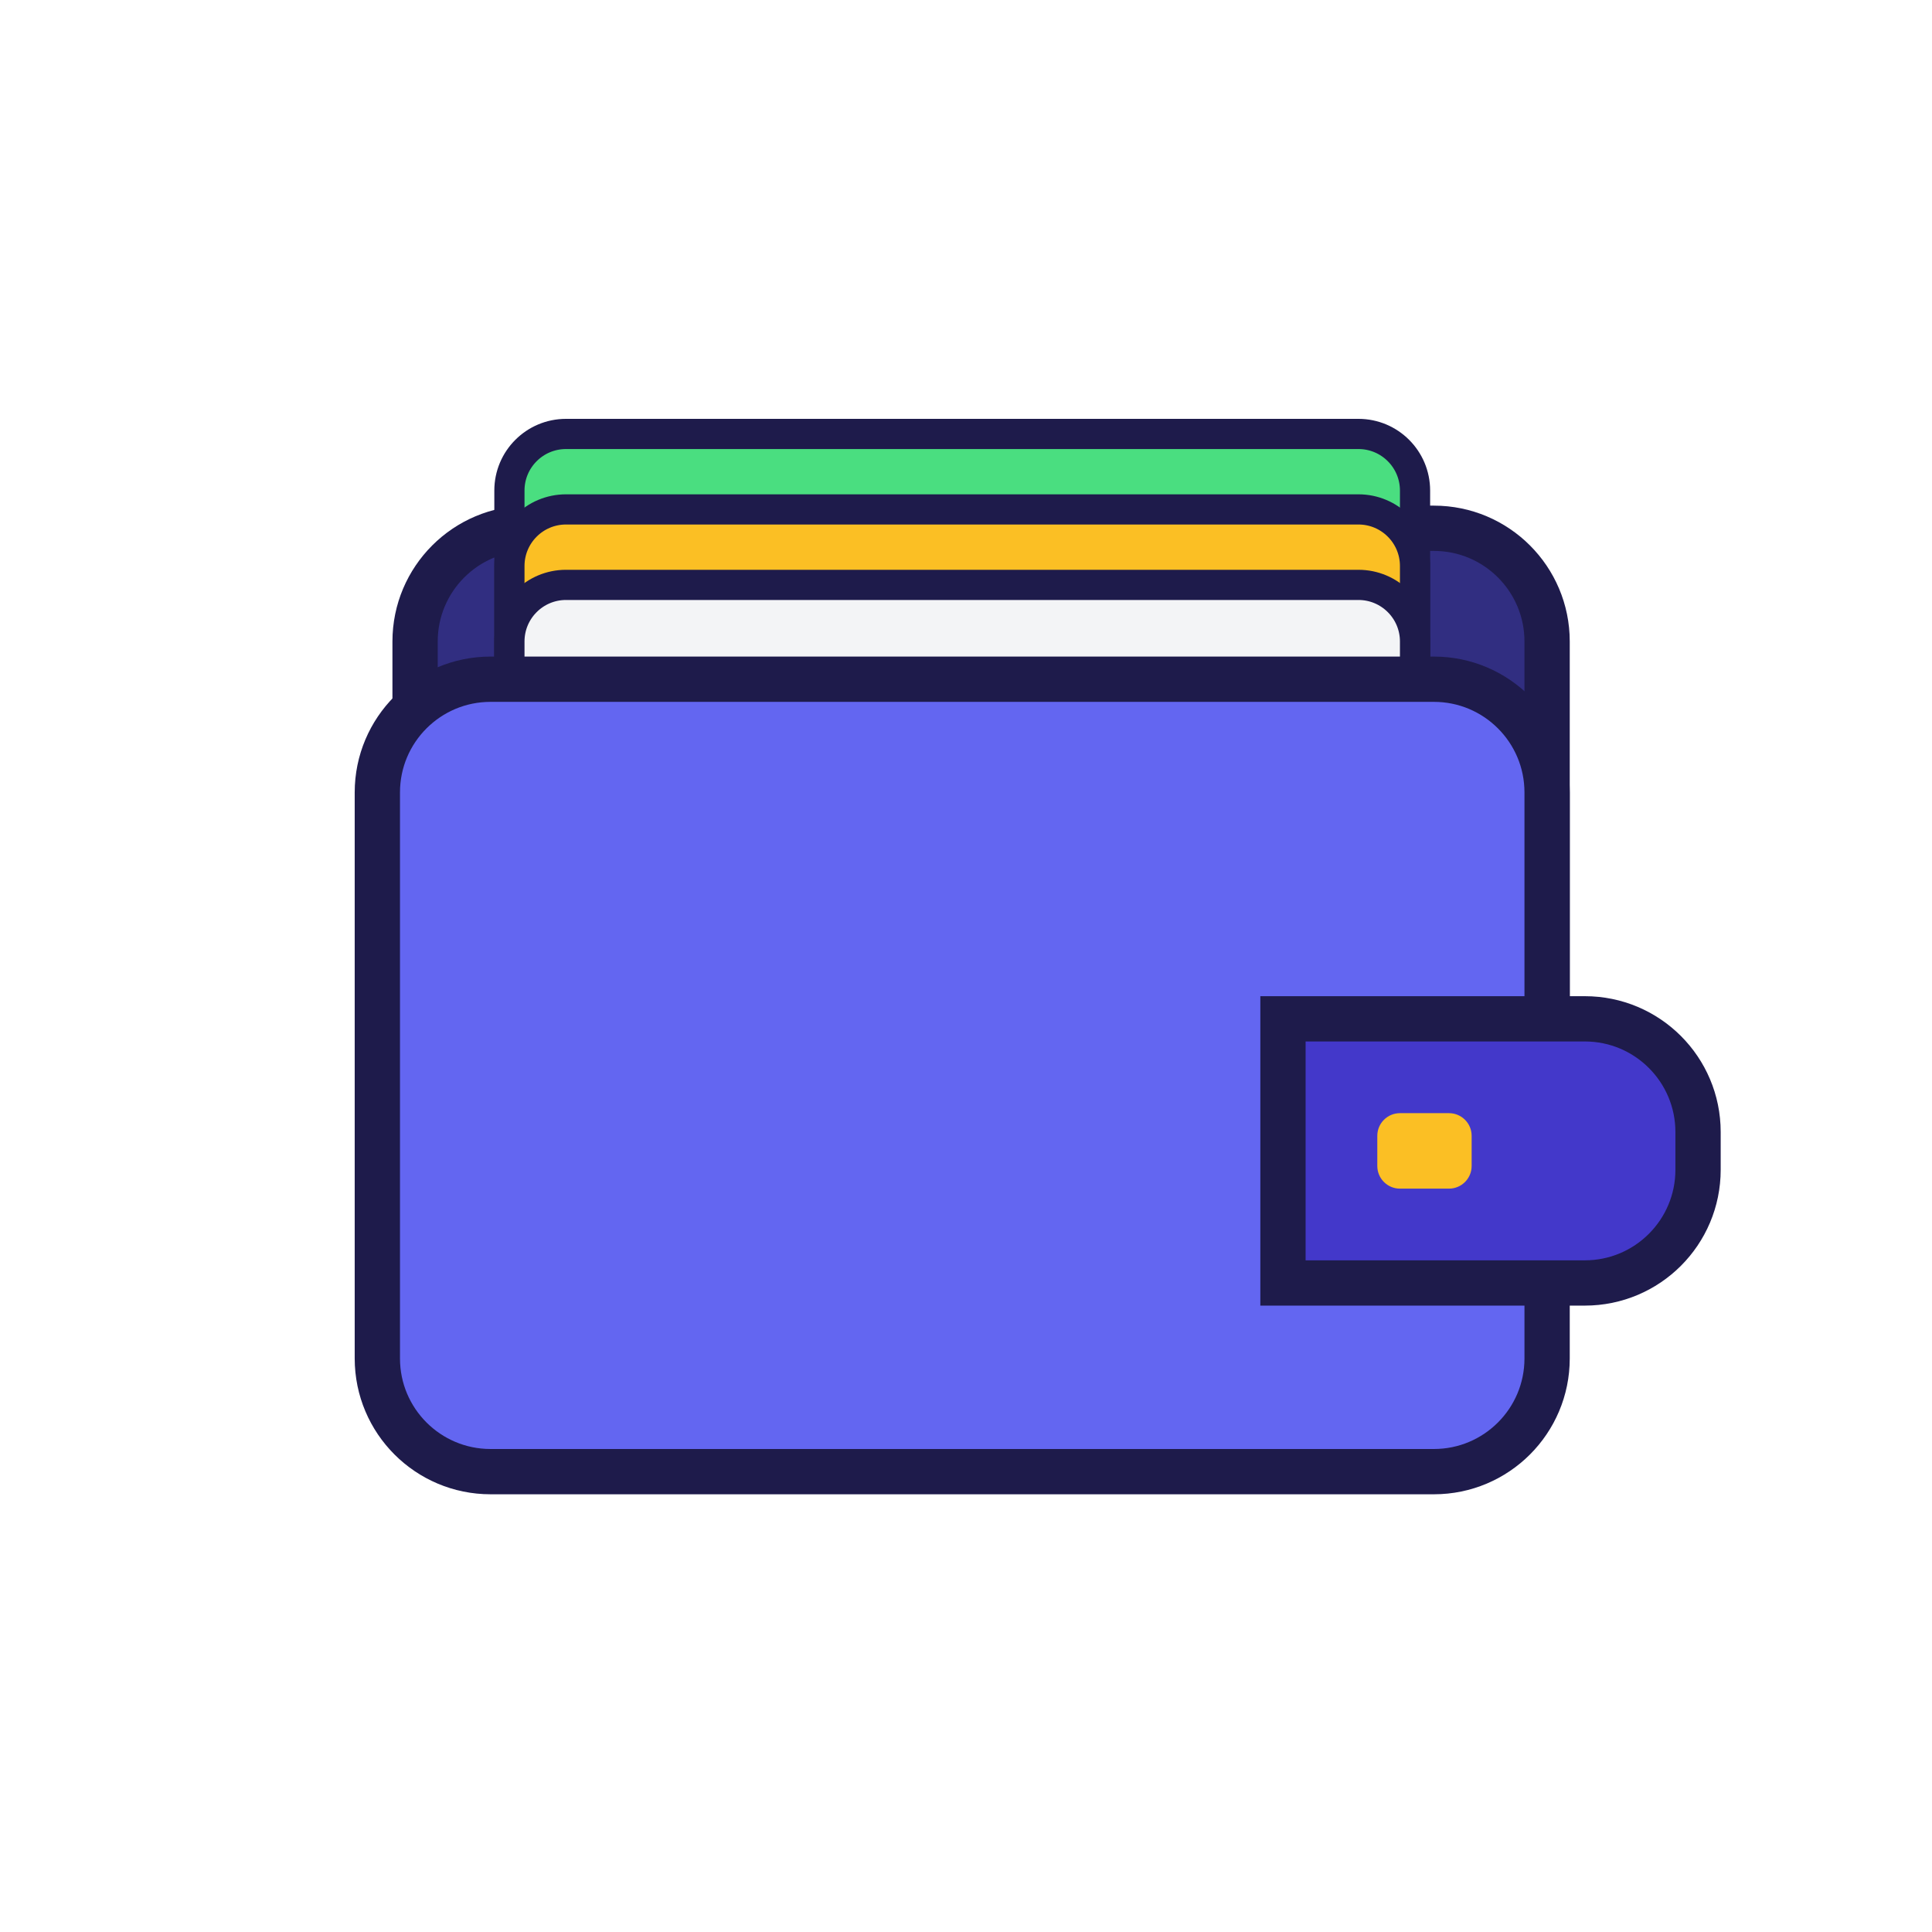
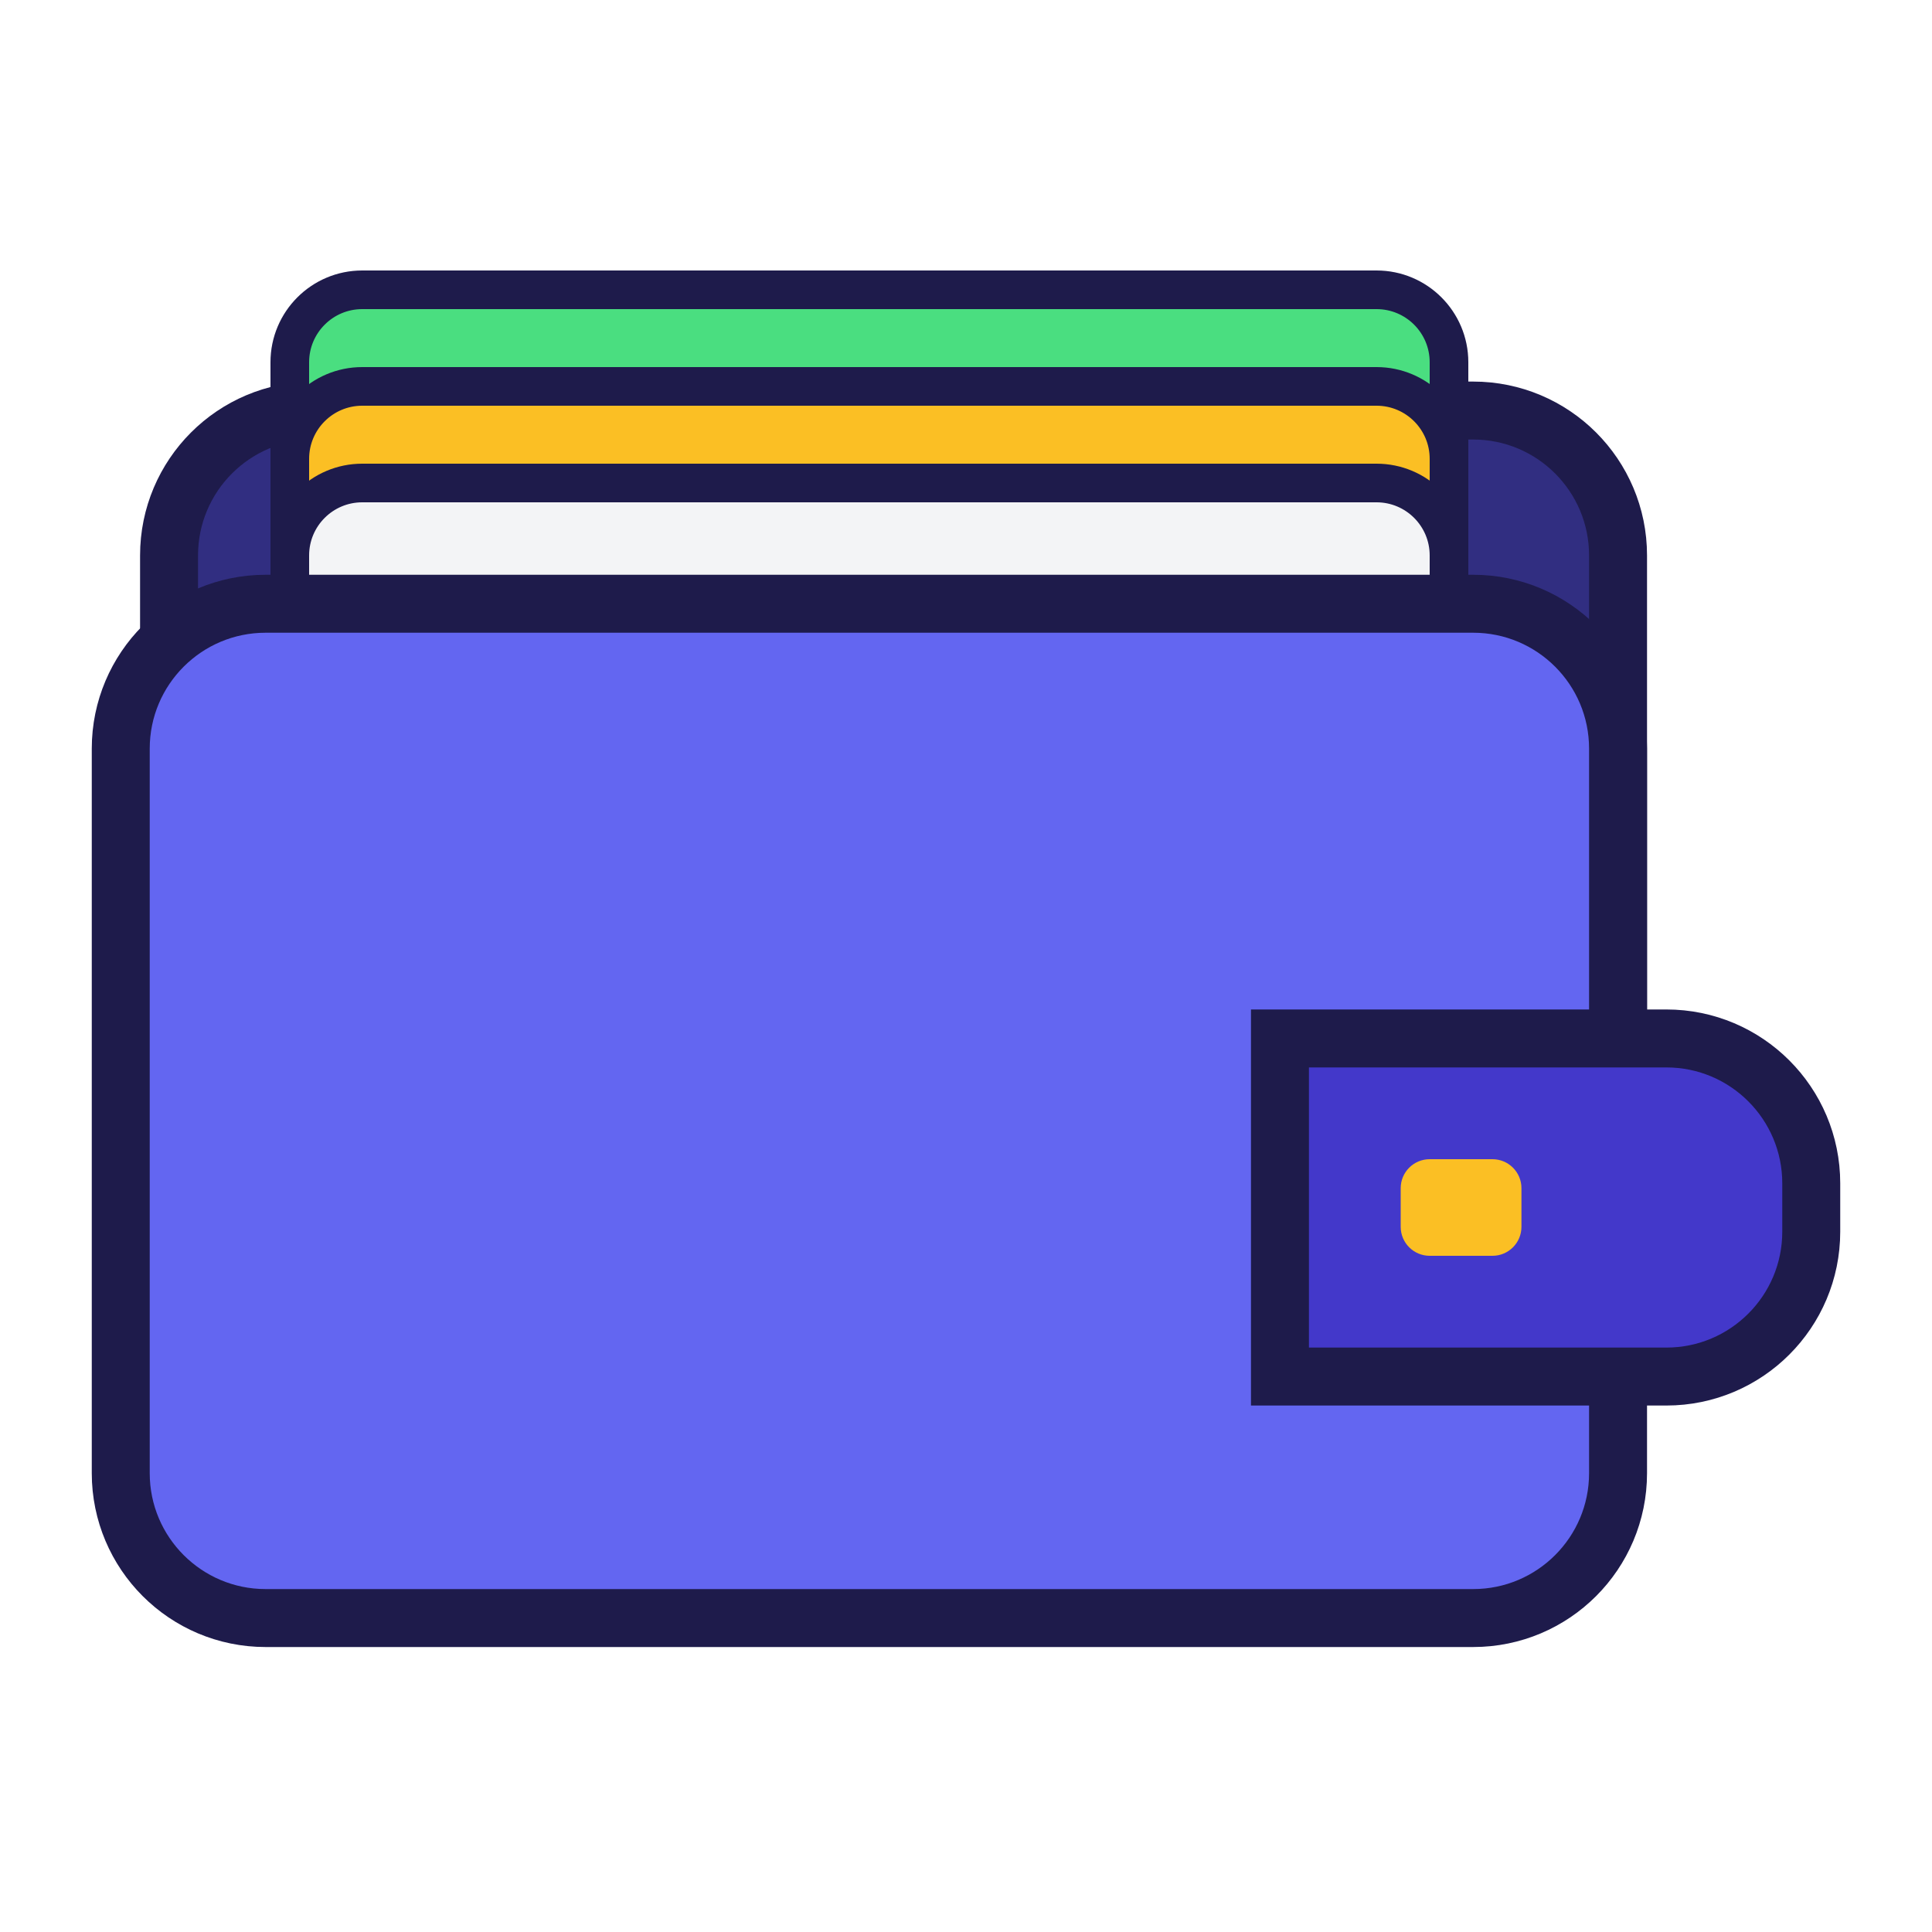
- <svg xmlns="http://www.w3.org/2000/svg" width="512" height="512" viewBox="0 0 512 512" fill="none">
+ <svg xmlns="http://www.w3.org/2000/svg" width="512" height="512" viewBox="75 95 400 320" fill="none">
  <rect x="110" y="140" width="300" height="230" rx="30" fill="#312e81" stroke="#1e1b4b" stroke-width="12" />
  <rect x="135" y="115" width="240" height="100" rx="15" fill="#4ade80" stroke="#1e1b4b" stroke-width="8" />
  <rect x="135" y="135" width="240" height="100" rx="15" fill="#fbbf24" stroke="#1e1b4b" stroke-width="8" />
  <rect x="135" y="155" width="240" height="100" rx="15" fill="#f3f4f6" stroke="#1e1b4b" stroke-width="8" />
  <rect x="100" y="180" width="310" height="210" rx="30" fill="#6366f1" stroke="#1e1b4b" stroke-width="12" />
  <path d="M340 270H420C436.569 270 450 283.431 450 300V310C450 326.569 436.569 340 420 340H340V270Z" fill="#4338ca" stroke="#1e1b4b" stroke-width="12" />
  <rect x="365" y="295" width="25" height="20" rx="6" fill="#fbbf24" />
</svg>
